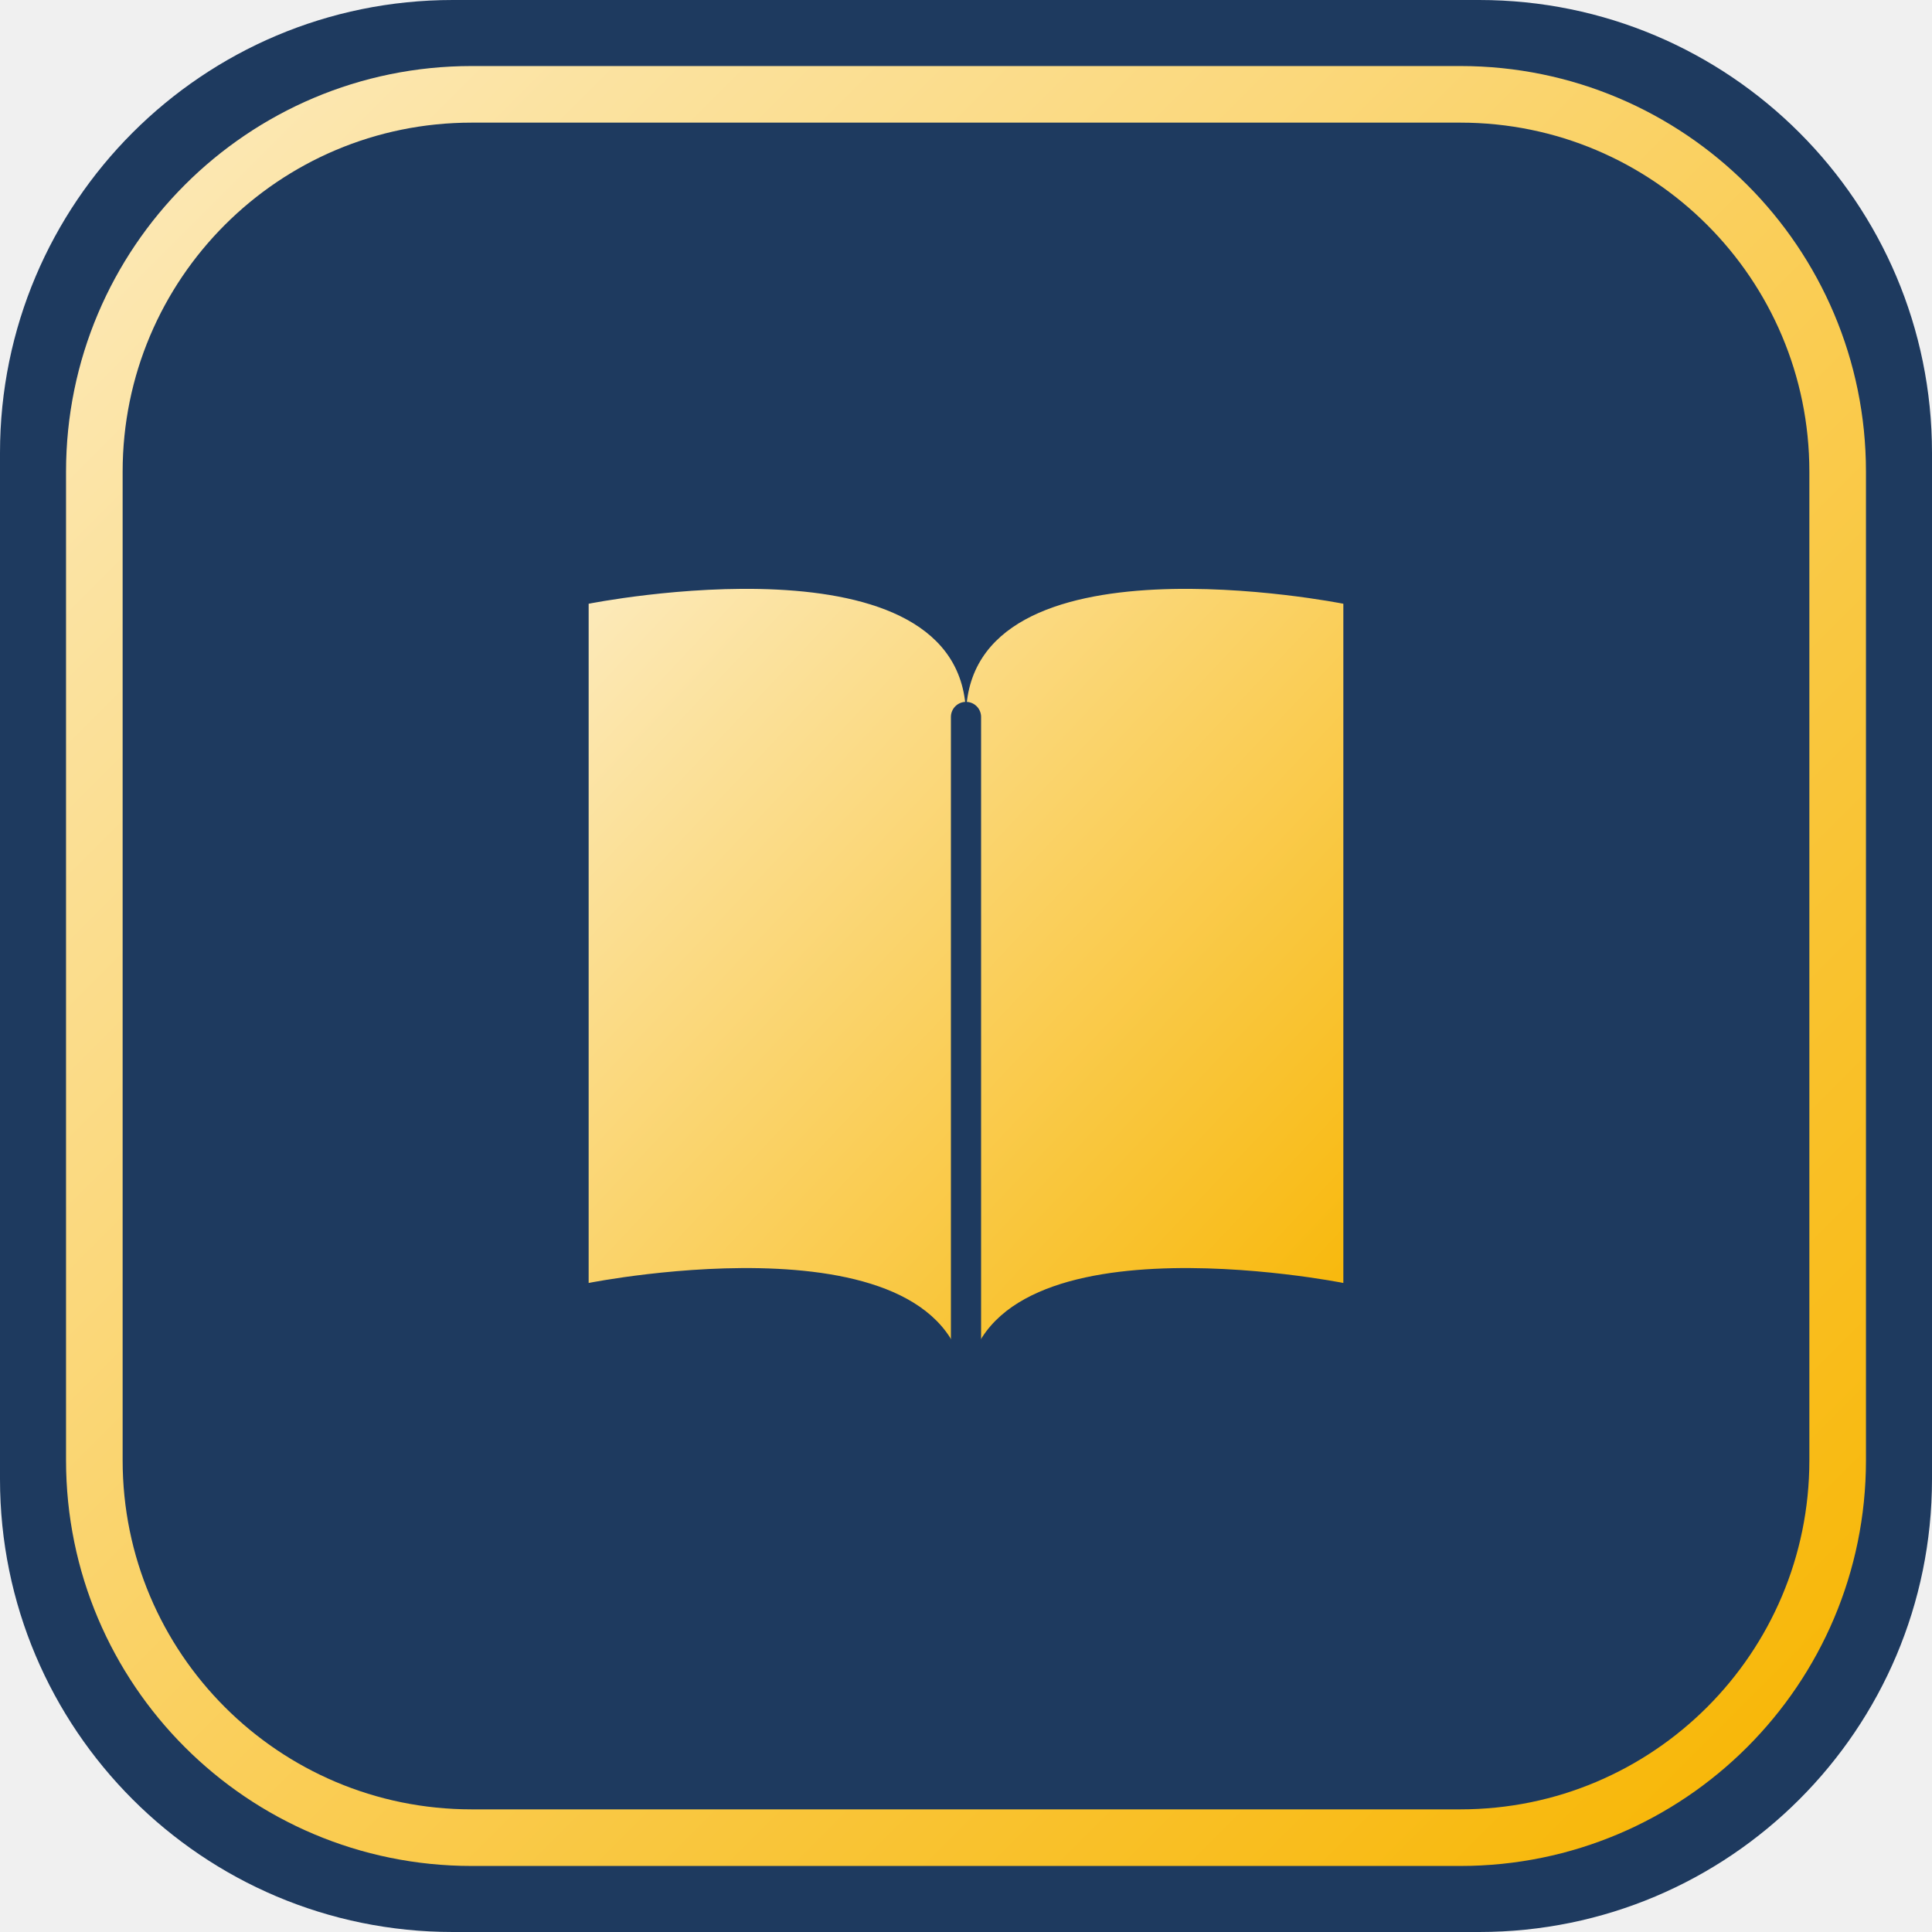
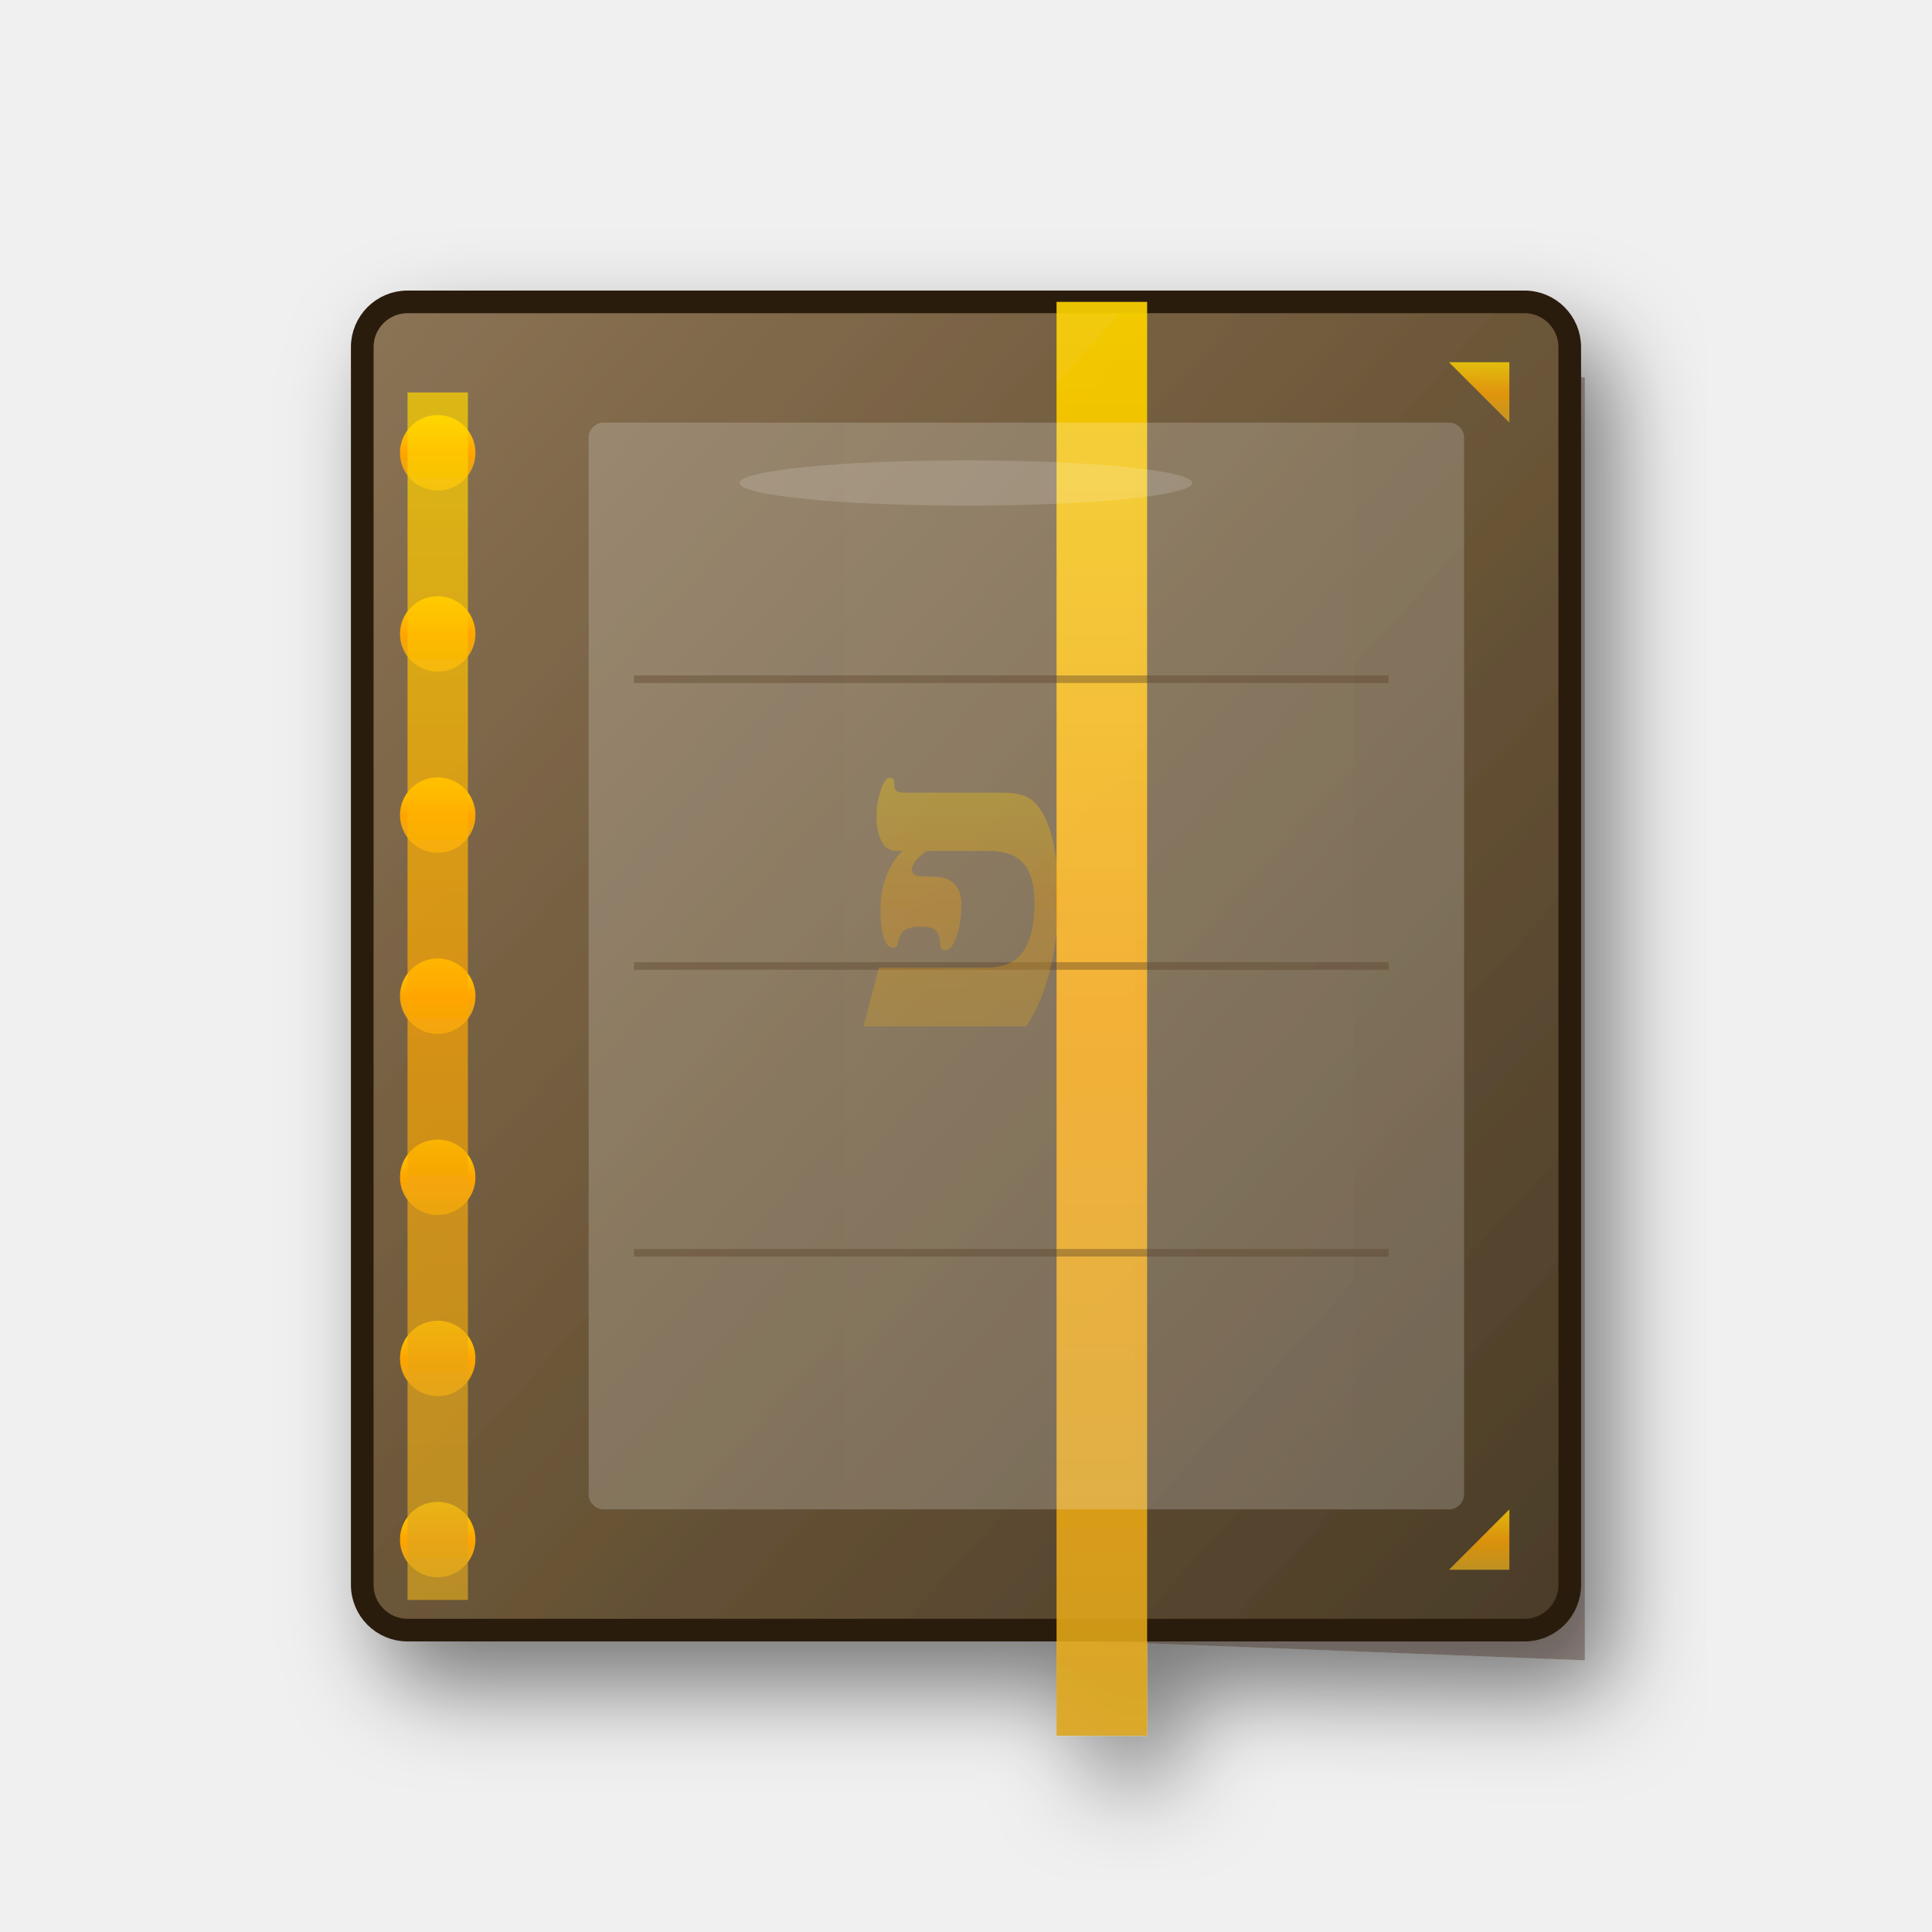
- <svg xmlns="http://www.w3.org/2000/svg" viewBox="0 0 512 512">
+ <svg xmlns="http://www.w3.org/2000/svg" viewBox="0 0 128 128">
  <defs>
-     <linearGradient id="gold-grad" x1="0%" y1="0%" x2="100%" y2="100%">
-       <stop offset="0%" style="stop-color:#fceabb;stop-opacity:1" />
-       <stop offset="100%" style="stop-color:#f8b500;stop-opacity:1" />
+     <linearGradient id="leather" x1="0%" y1="0%" x2="100%" y2="100%">
+       <stop offset="0%" style="stop-color:#8B7355;stop-opacity:1" />
+       <stop offset="50%" style="stop-color:#6B5638;stop-opacity:1" />
+       <stop offset="100%" style="stop-color:#4A3C28;stop-opacity:1" />
    </linearGradient>
+     <linearGradient id="gold" x1="0%" y1="0%" x2="0%" y2="100%">
+       <stop offset="0%" style="stop-color:#FFD700;stop-opacity:1" />
+       <stop offset="50%" style="stop-color:#FFA500;stop-opacity:1" />
+       <stop offset="100%" style="stop-color:#DAA520;stop-opacity:1" />
+     </linearGradient>
+     <linearGradient id="paper" x1="0%" y1="0%" x2="100%" y2="0%">
+       <stop offset="0%" style="stop-color:#f9f9f9;stop-opacity:1" />
+       <stop offset="50%" style="stop-color:#ffffff;stop-opacity:1" />
+       <stop offset="100%" style="stop-color:#f5f5f5;stop-opacity:1" />
+     </linearGradient>
+     <filter id="shadow">
+       <feDropShadow dx="2" dy="3" stdDeviation="3" flood-opacity="0.5" />
+     </filter>
  </defs>
-   <rect width="512" height="512" rx="120" fill="#1e3a5f" />
-   <rect x="25" y="25" width="462" height="462" rx="100" fill="none" stroke="url(#gold-grad)" stroke-width="15" />
-   <path d="M156 160             C 156 160, 256 140, 256 190             C 256 140, 356 160, 356 160             V 340             C 356 340, 256 320, 256 370             C 256 320, 156 340, 156 340             Z" fill="url(#gold-grad)" />
-   <line x1="256" y1="190" x2="256" y2="370" stroke="#1e3a5f" stroke-width="8" stroke-linecap="round" />
+   <rect width="128" height="128" fill="transparent" />
+   <g filter="url(#shadow)">
+     <path d="M 28 22 L 105 25 L 105 110 L 28 107 Z" fill="#3a2a1a" opacity="0.4" />
+     <rect x="24" y="20" width="80" height="88" rx="3" ry="3" fill="url(#leather)" stroke="#2a1a0a" stroke-width="1.5" />
+     <g>
+       <circle cx="29" cy="30" r="2.5" fill="url(#gold)" />
+       <circle cx="29" cy="42" r="2.5" fill="url(#gold)" />
+       <circle cx="29" cy="54" r="2.5" fill="url(#gold)" />
+       <circle cx="29" cy="66" r="2.5" fill="url(#gold)" />
+       <circle cx="29" cy="78" r="2.5" fill="url(#gold)" />
+       <circle cx="29" cy="90" r="2.5" fill="url(#gold)" />
+       <circle cx="29" cy="102" r="2.5" fill="url(#gold)" />
+       <rect x="27" y="26" width="4" height="80" fill="url(#gold)" opacity="0.7" />
+     </g>
+     <rect x="70" y="20" width="6" height="95" fill="url(#gold)" opacity="0.9" />
+     <rect x="39" y="28" width="58" height="72" rx="1" fill="url(#paper)" opacity="0.2" />
+     <line x1="42" y1="45" x2="92" y2="45" stroke="#5a4028" stroke-width="0.5" opacity="0.4" />
+     <line x1="42" y1="64" x2="92" y2="64" stroke="#5a4028" stroke-width="0.5" opacity="0.4" />
+     <line x1="42" y1="83" x2="92" y2="83" stroke="#5a4028" stroke-width="0.5" opacity="0.4" />
+     <path d="M 96 24 L 100 24 L 100 28 Z" fill="url(#gold)" opacity="0.8" />
+     <path d="M 96 104 L 100 104 L 100 100 Z" fill="url(#gold)" opacity="0.8" />
+     <ellipse cx="64" cy="32" rx="15" ry="1.5" fill="white" opacity="0.15" />
+     <text x="64" y="68" font-family="serif" font-size="28" font-weight="bold" fill="url(#gold)" text-anchor="middle" opacity="0.3" style="font-family: 'Times New Roman', serif;">פ</text>
+   </g>
</svg>
